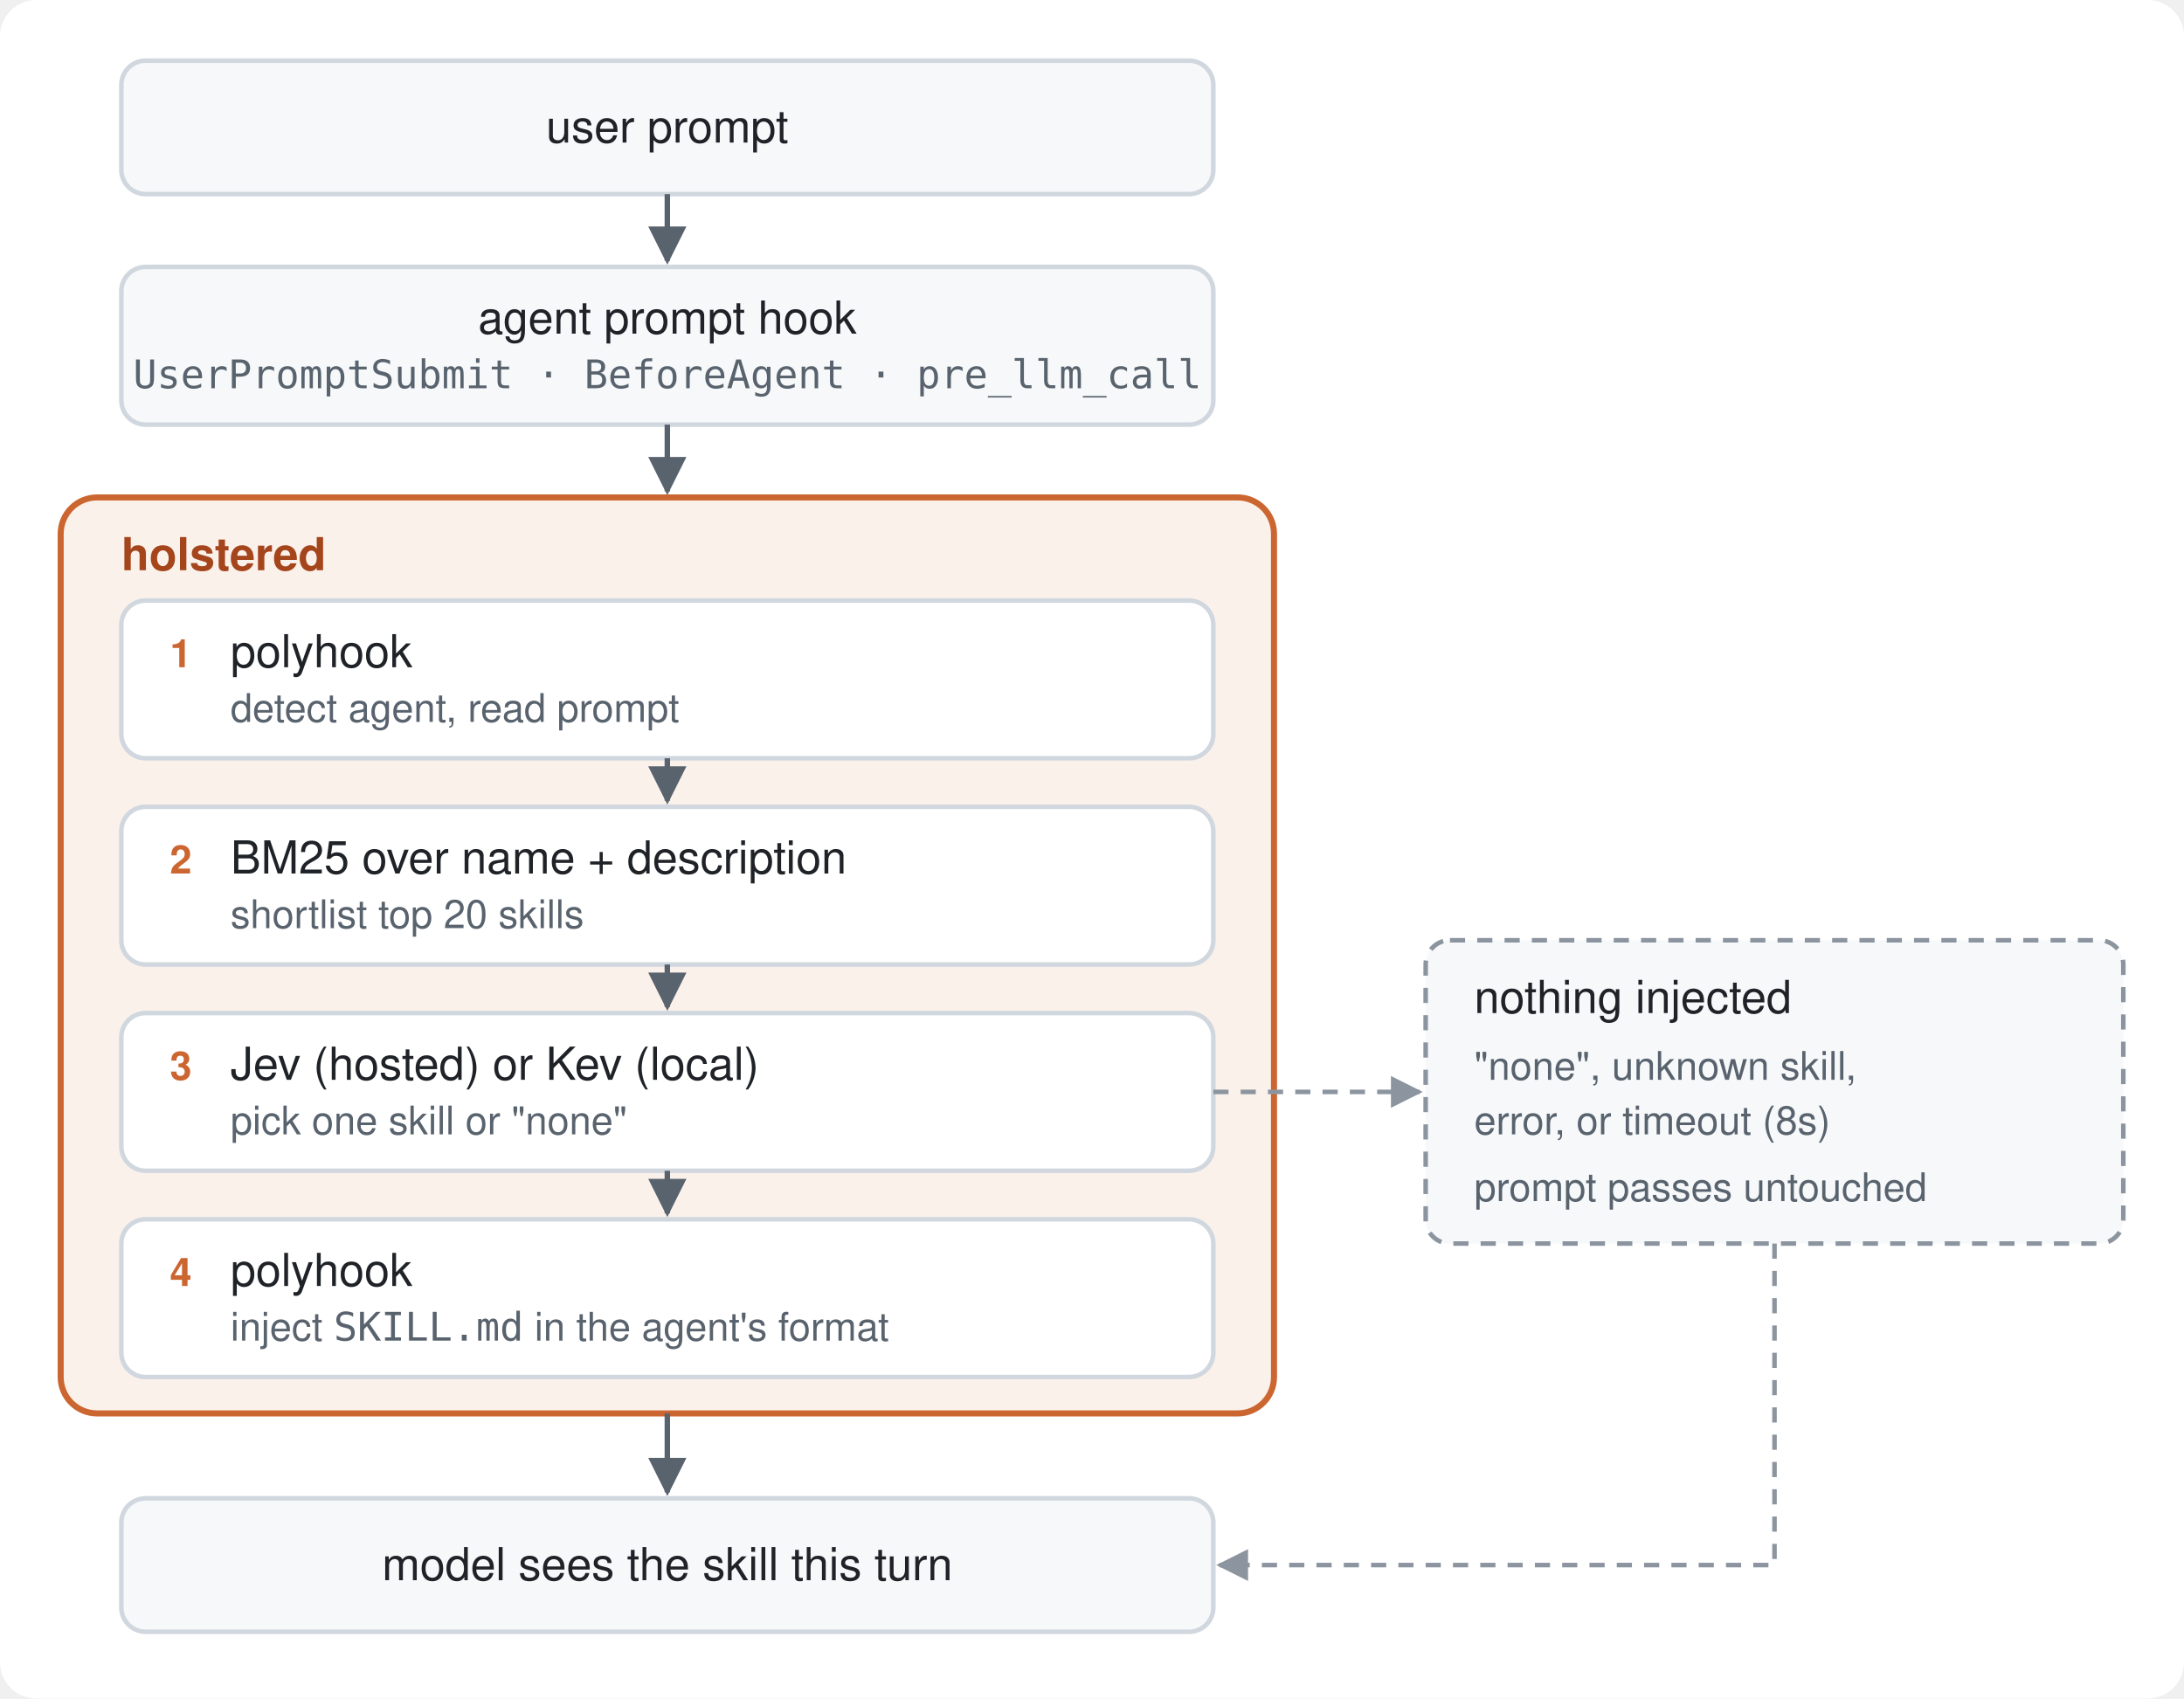
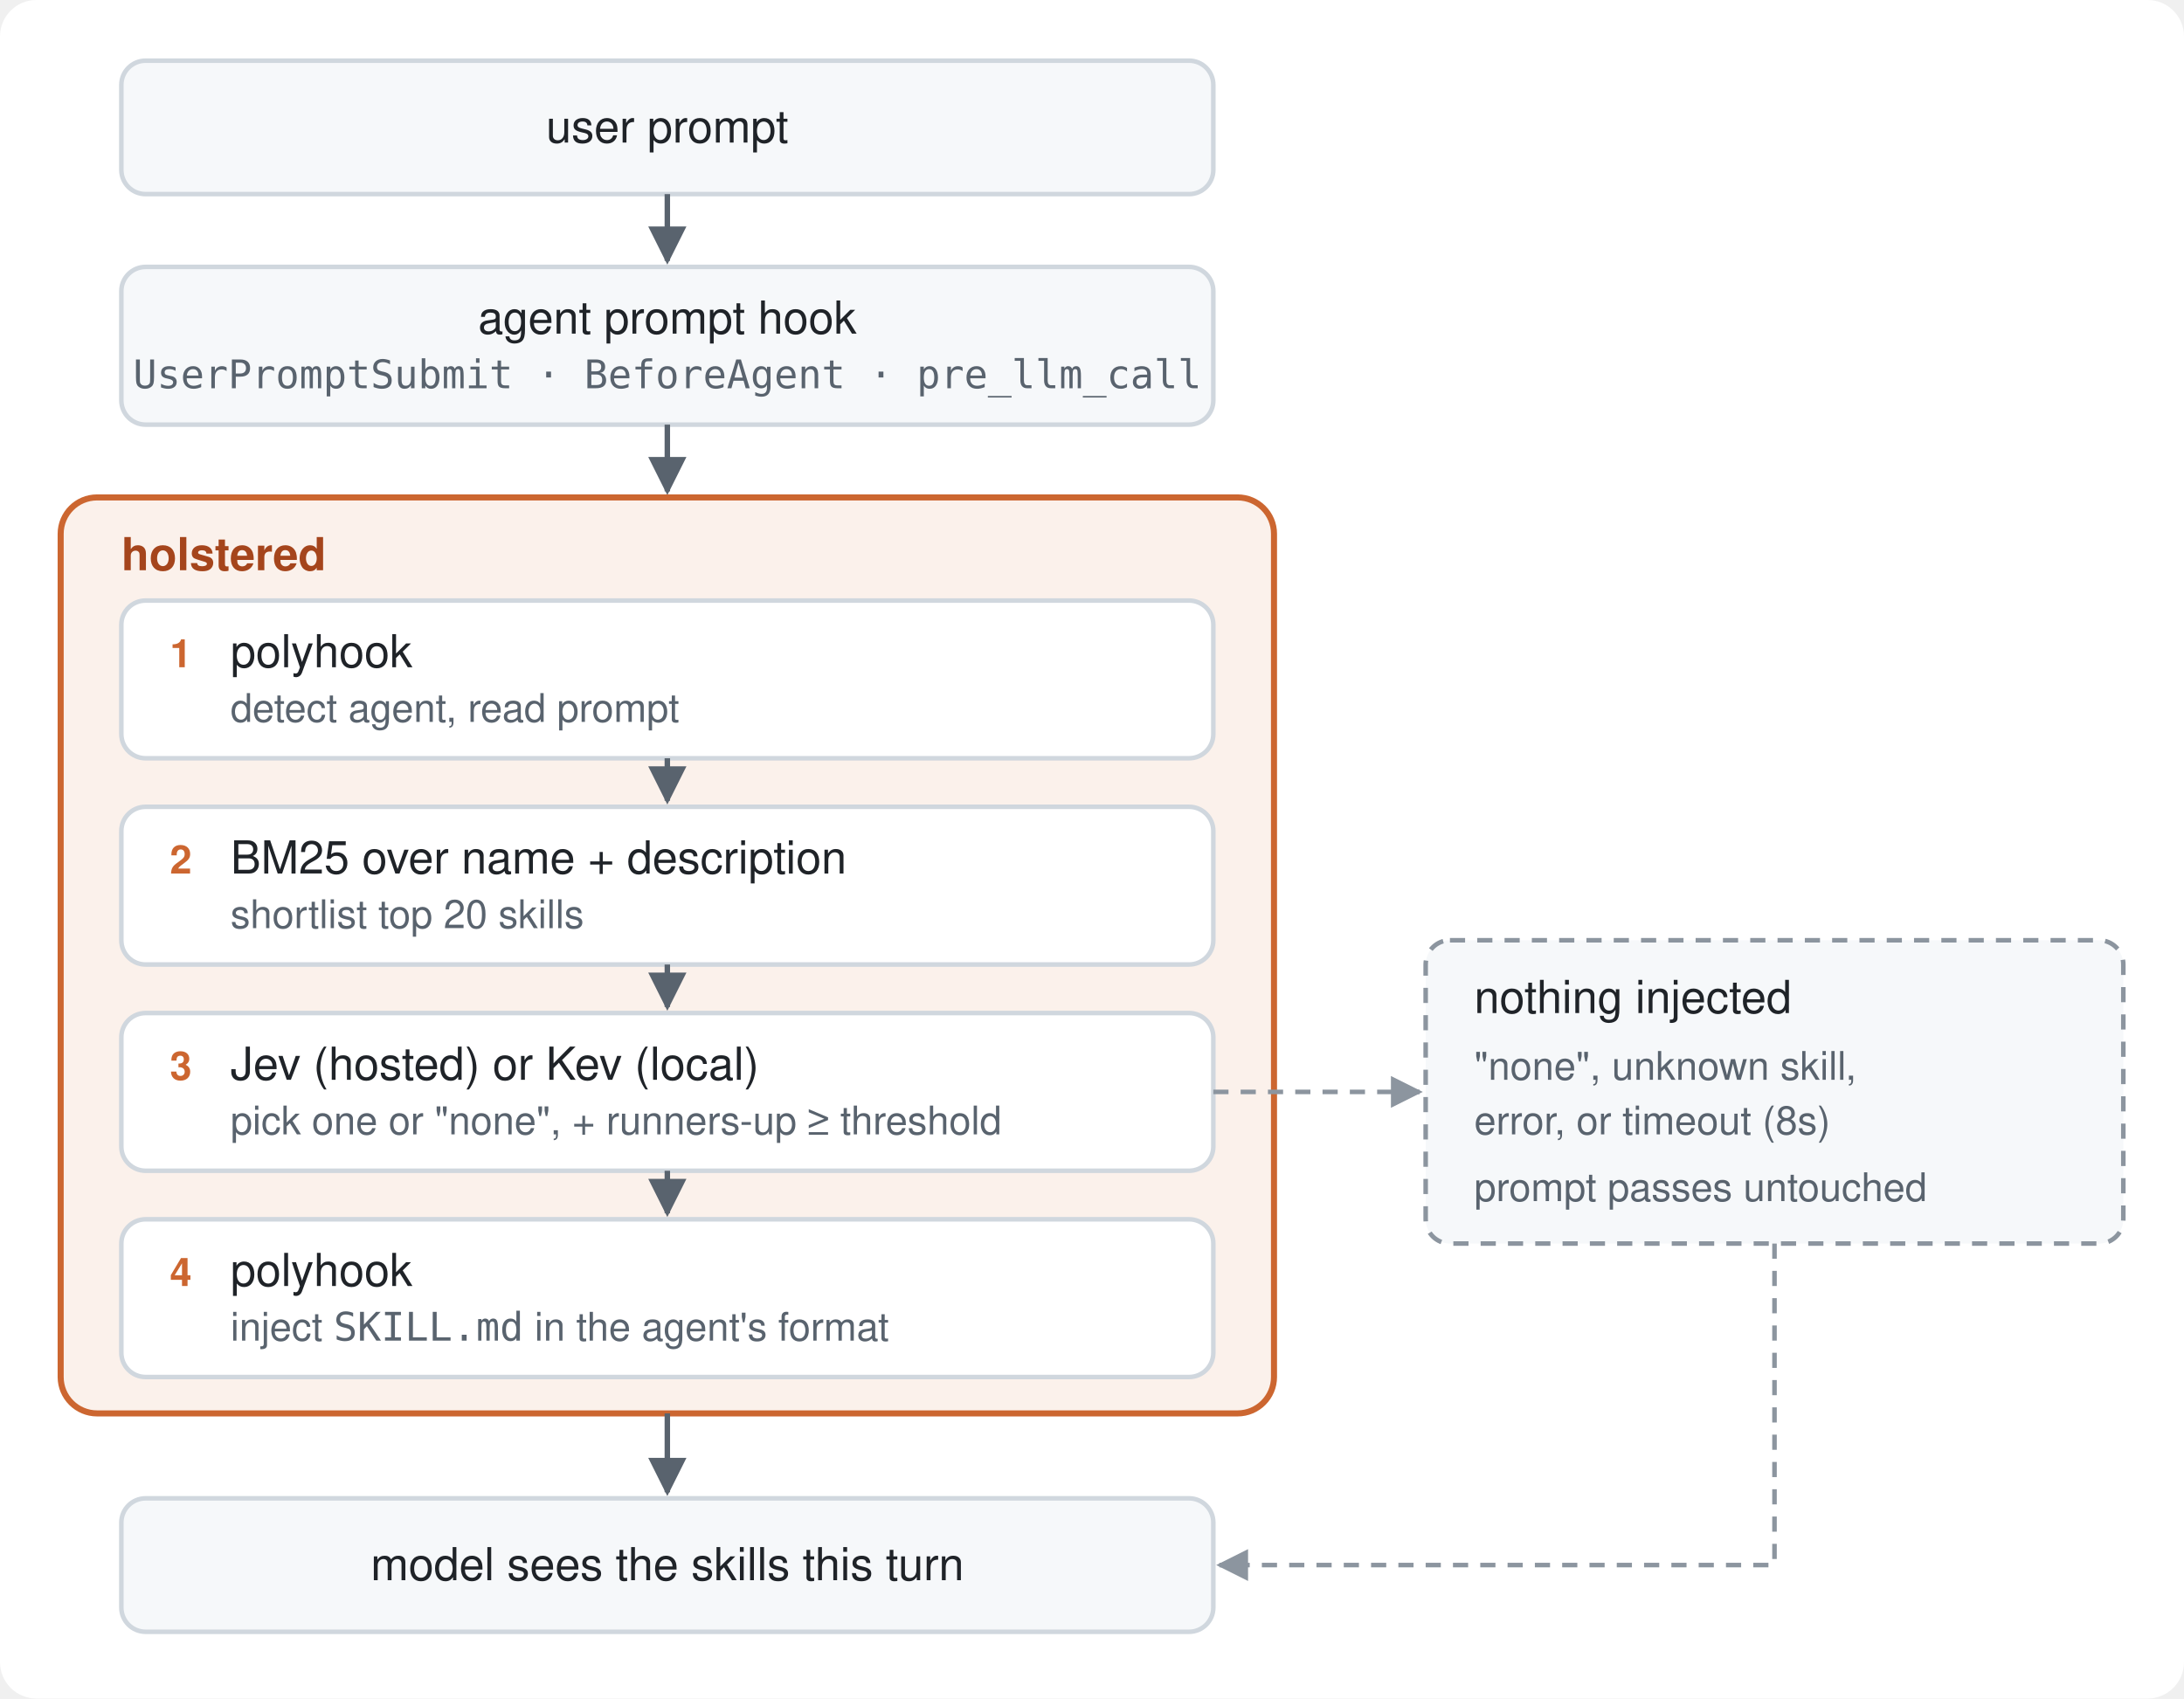
<svg xmlns="http://www.w3.org/2000/svg" viewBox="0 0 720 560" font-family="-apple-system, BlinkMacSystemFont, 'Segoe UI', Helvetica, Arial, sans-serif">
  <style>
    .bg { fill: #ffffff; }
    .box { fill: #f6f8fa; stroke: #d0d7de; stroke-width: 1.5; }
    .step { fill: #ffffff; stroke: #d0d7de; stroke-width: 1.5; }
    .hol { fill: #fbf1eb; stroke: #CC6630; stroke-width: 2; }
    .skip { fill: #f6f8fa; stroke: #8c959f; stroke-width: 1.5; stroke-dasharray: 5 4; }
    .t { fill: #1f2328; font-size: 15px; }
    .s { fill: #59636e; font-size: 13px; }
    .h { fill: #A5451C; font-size: 15px; font-weight: 600; }
    .n { fill: #CC6630; font-size: 13px; font-weight: 700; }
    .a { stroke: #59636e; stroke-width: 1.8; fill: none; }
    .d { stroke: #8c959f; stroke-width: 1.5; fill: none; stroke-dasharray: 5 4; }
    .head { fill: #59636e; }
    .dhead { fill: #8c959f; }
    .m { font-family: ui-monospace, SFMono-Regular, Menlo, monospace; font-size: 13px; }
    @media (prefers-color-scheme: dark) {
      .bg { fill: #0d1117; }
      .box { fill: #161b22; stroke: #3d444d; }
      .step { fill: #0d1117; stroke: #3d444d; }
      .hol { fill: #2a1a12; stroke: #e0804c; }
      .skip { fill: #161b22; stroke: #6e7681; }
      .t { fill: #e6edf3; }
      .s { fill: #9198a1; }
      .h { fill: #f0a070; }
      .n { fill: #e0804c; }
      .a { stroke: #9198a1; }
      .d { stroke: #6e7681; }
      .head { fill: #9198a1; }
      .dhead { fill: #6e7681; }
    }
  </style>
  <defs>
    <marker id="ah" viewBox="0 0 10 10" refX="9" refY="5" markerWidth="7" markerHeight="7" orient="auto">
      <path class="head" d="M0 0L10 5L0 10z" />
    </marker>
    <marker id="dh" viewBox="0 0 10 10" refX="9" refY="5" markerWidth="7" markerHeight="7" orient="auto">
      <path class="dhead" d="M0 0L10 5L0 10z" />
    </marker>
  </defs>
  <rect class="bg" width="720" height="560" rx="12" />
  <rect class="box" x="40" y="20" width="360" height="44" rx="8" />
  <text class="t" x="220" y="47" text-anchor="middle">user prompt</text>
  <path class="a" d="M220 64V86" marker-end="url(#ah)" />
  <rect class="box" x="40" y="88" width="360" height="52" rx="8" />
  <text class="t" x="220" y="110" text-anchor="middle">agent prompt hook</text>
  <text class="s m" x="220" y="128" text-anchor="middle">UserPromptSubmit · BeforeAgent · pre_llm_call</text>
  <path class="a" d="M220 140V162" marker-end="url(#ah)" />
  <rect class="hol" x="20" y="164" width="400" height="302" rx="12" />
  <text class="h" x="40" y="188">holstered</text>
  <rect class="step" x="40" y="198" width="360" height="52" rx="8" />
  <text class="n" x="56" y="220">1</text>
  <text class="t" x="76" y="220">polyhook</text>
  <text class="s" x="76" y="238">detect agent, read prompt</text>
  <path class="a" d="M220 250V264" marker-end="url(#ah)" />
  <rect class="step" x="40" y="266" width="360" height="52" rx="8" />
  <text class="n" x="56" y="288">2</text>
  <text class="t" x="76" y="288">BM25 over name + description</text>
  <text class="s" x="76" y="306">shortlist top 20 skills</text>
  <path class="a" d="M220 318V332" marker-end="url(#ah)" />
  <rect class="step" x="40" y="334" width="360" height="52" rx="8" />
  <text class="n" x="56" y="356">3</text>
  <text class="t" x="76" y="356">Jev (hosted) or Kev (local)</text>
-   <text class="s" x="76" y="374">pick one skill or "none"</text>
+   <text class="s" x="76" y="374">pick one or "none", + runners-up ≥ threshold</text>
  <path class="a" d="M220 386V400" marker-end="url(#ah)" />
  <rect class="step" x="40" y="402" width="360" height="52" rx="8" />
  <text class="n" x="56" y="424">4</text>
  <text class="t" x="76" y="424">polyhook</text>
  <text class="s" x="76" y="442">inject <tspan class="m">SKILL.md</tspan> in the agent's format</text>
  <path class="a" d="M220 466V492" marker-end="url(#ah)" />
  <rect class="box" x="40" y="494" width="360" height="44" rx="8" />
-   <text class="t" x="220" y="521" text-anchor="middle">model sees the skill this turn</text>
+   <text class="t" x="220" y="521" text-anchor="middle">model sees the skills this turn</text>
  <path class="d" d="M400 360H468" marker-end="url(#dh)" />
  <rect class="skip" x="470" y="310" width="230" height="100" rx="8" />
  <text class="t" x="486" y="334">nothing injected</text>
  <text class="s" x="486" y="356">"none", unknown skill,</text>
  <text class="s" x="486" y="374">error, or timeout (8s)</text>
  <text class="s" x="486" y="396">prompt passes untouched</text>
  <path class="d" d="M585 410V516H402" marker-end="url(#dh)" />
</svg>
